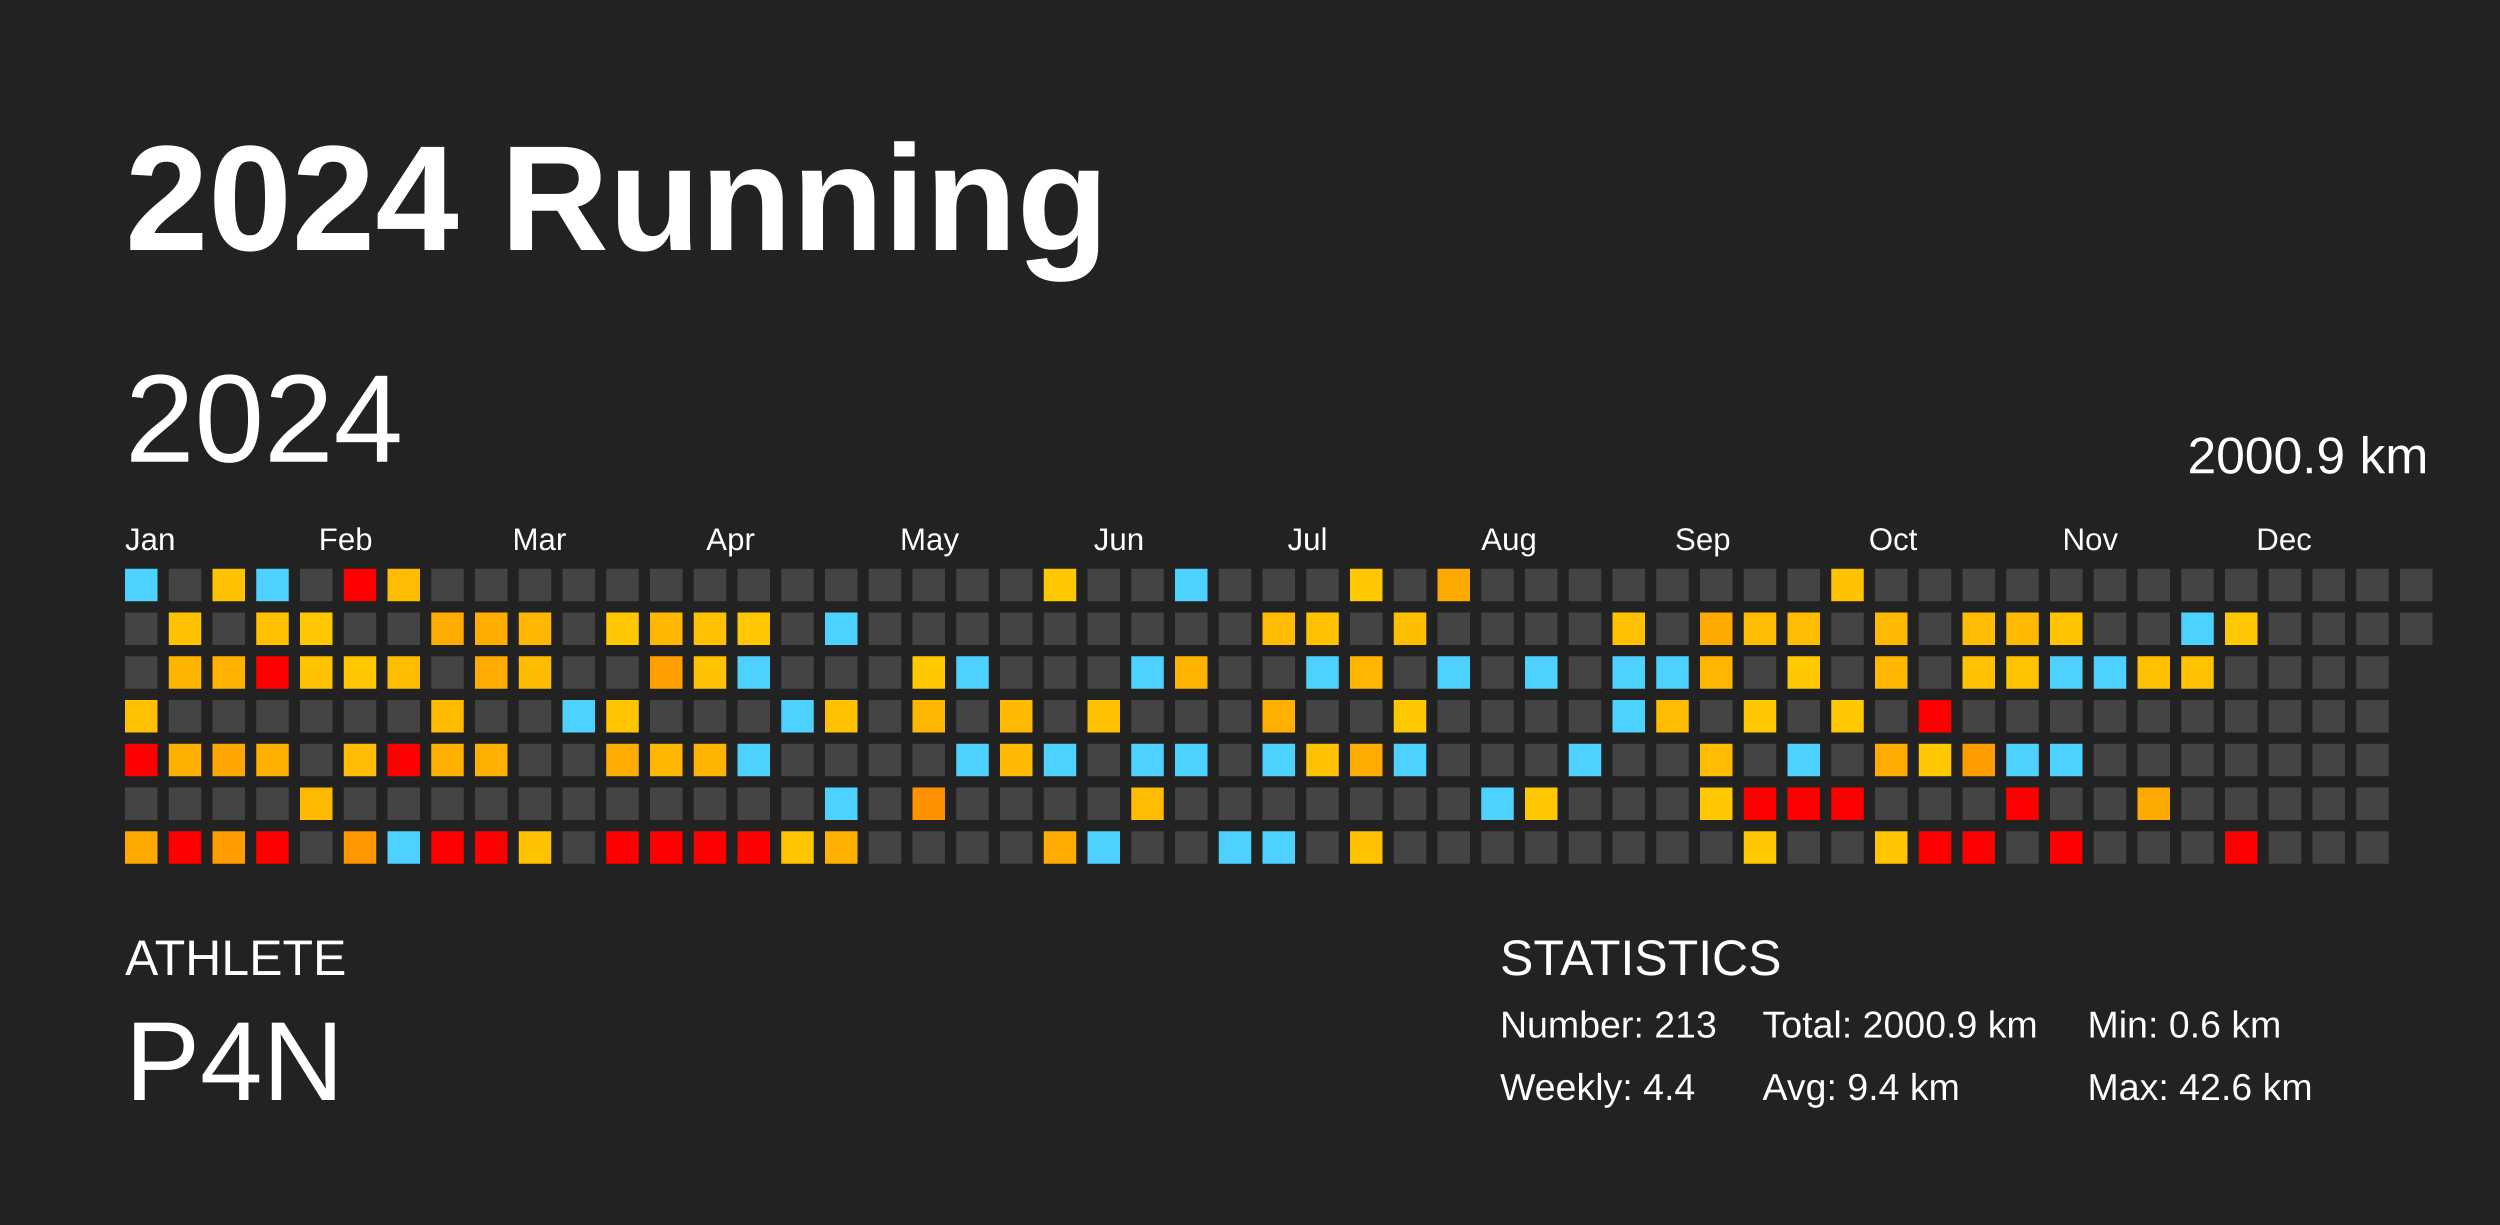
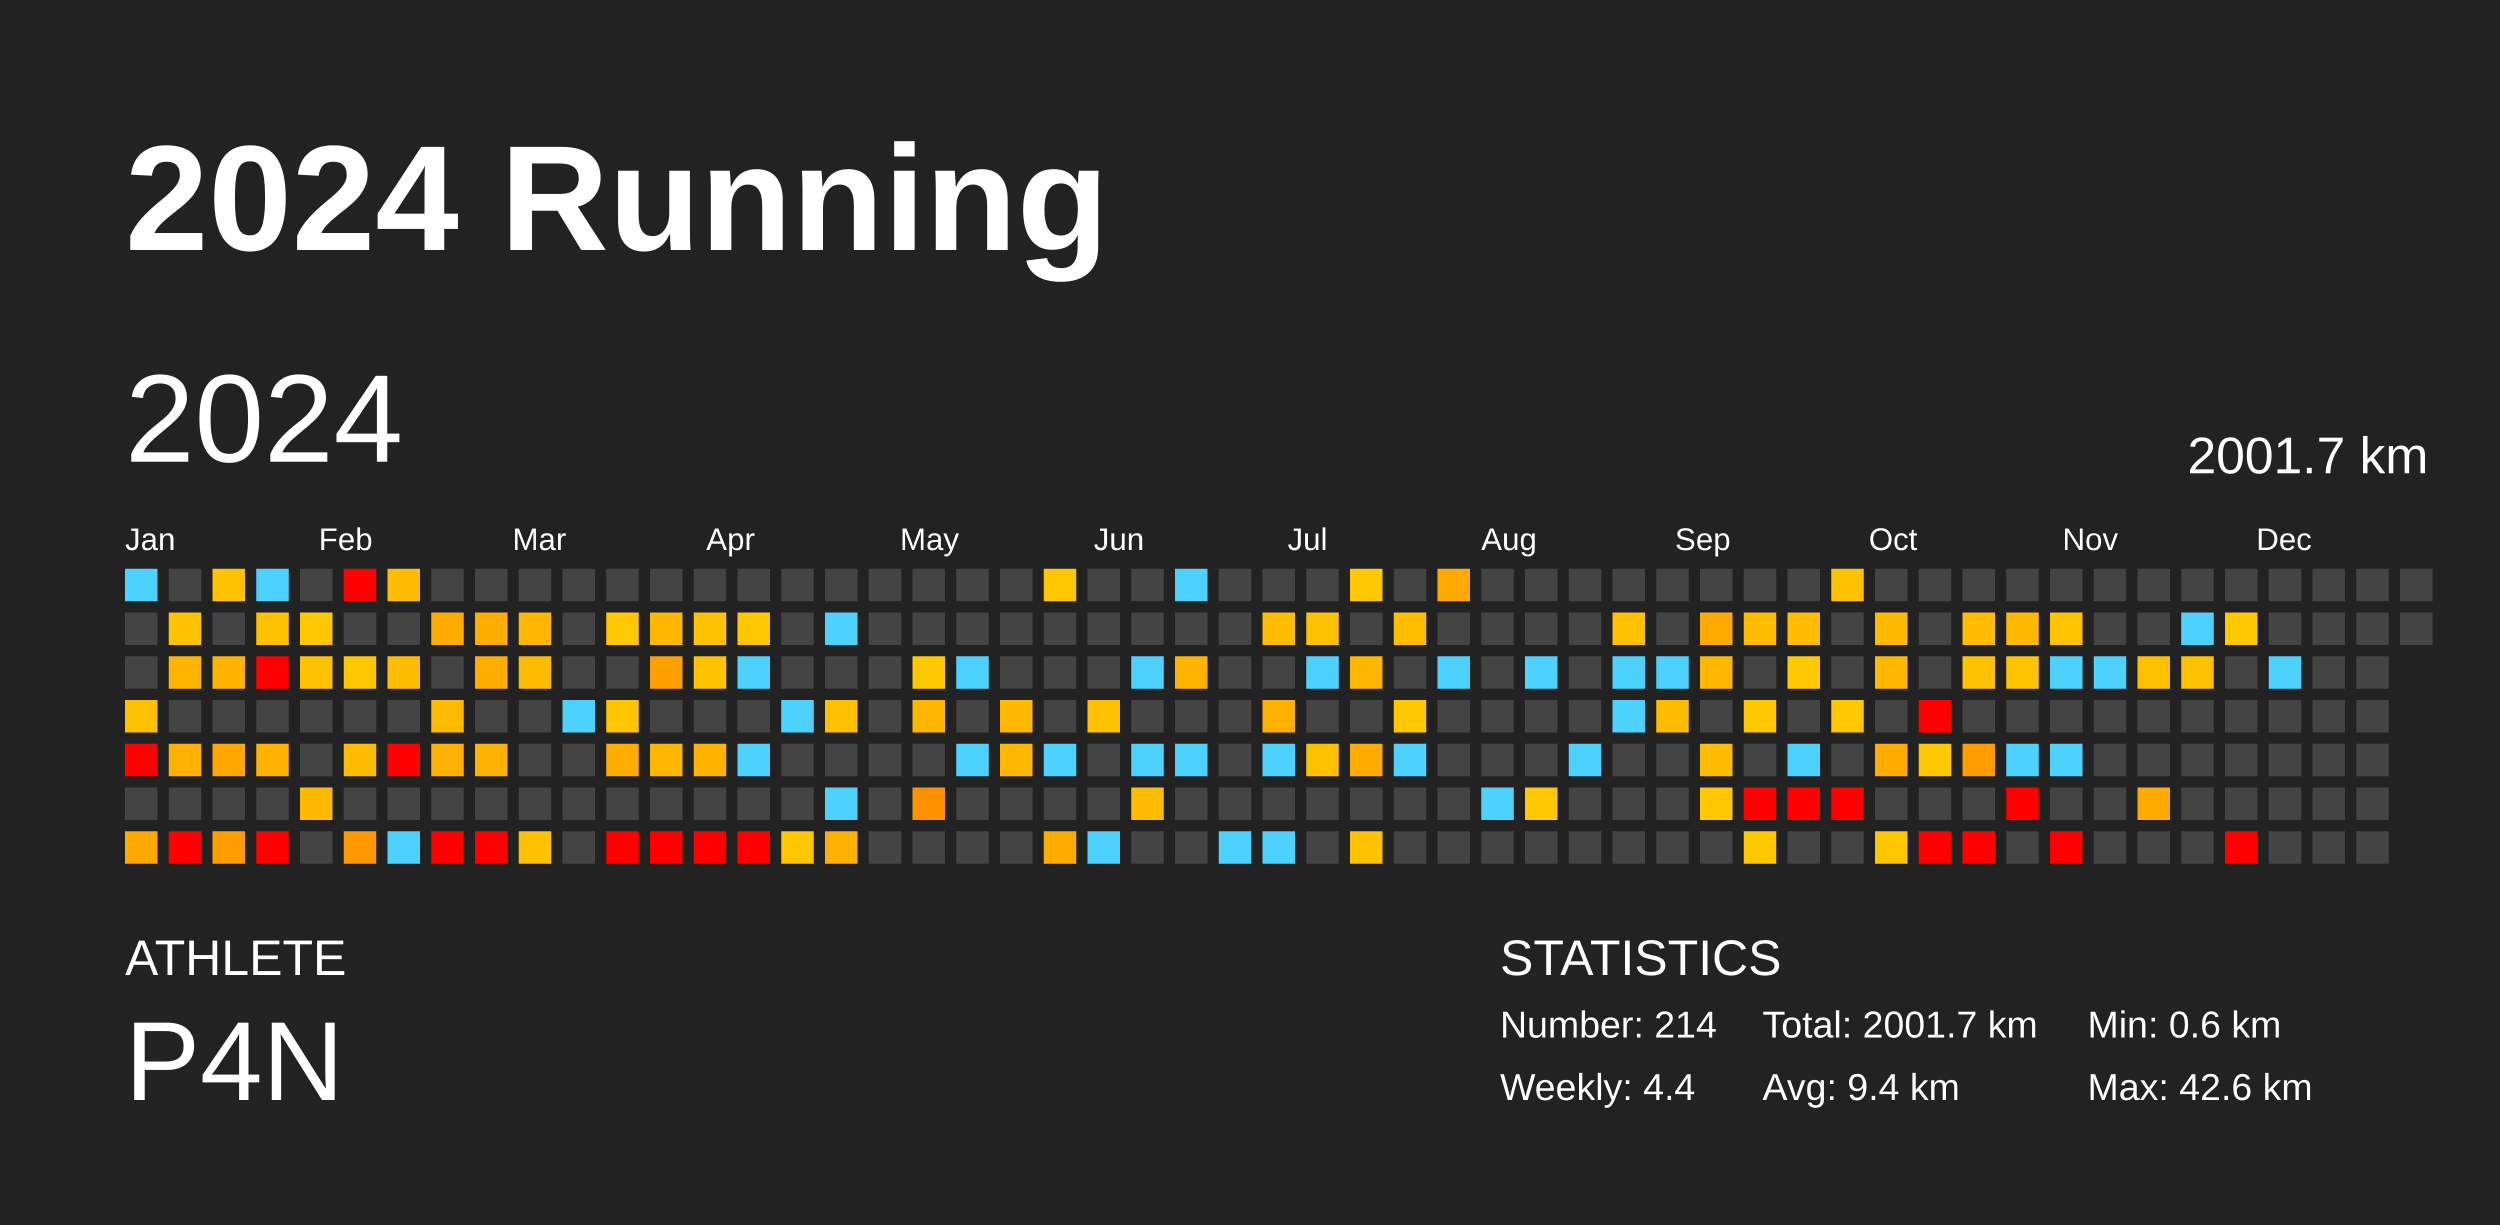
<svg xmlns="http://www.w3.org/2000/svg" baseProfile="full" height="98mm" version="1.1" viewBox="0,0,200,98" width="200mm">
  <defs />
  <rect fill="#222222" height="98" width="200" x="0" y="0" />
  <text fill="#FFFFFF" style="font-size:12px; font-family:Arial; font-weight:bold;" x="10" y="20">2024 Running</text>
  <text fill="#FFFFFF" style="font-size:4px; font-family:Arial" x="10" y="78">ATHLETE</text>
  <text fill="#FFFFFF" style="font-size:9px; font-family:Arial" x="10" y="88">P4N</text>
  <text fill="#FFFFFF" style="font-size:4px; font-family:Arial" x="120" y="78">STATISTICS</text>
-   <text fill="#FFFFFF" style="font-size:3px; font-family:Arial" x="120" y="83">Number: 213</text>
+   <text fill="#FFFFFF" style="font-size:3px; font-family:Arial" x="120" y="83">Number: 214</text>
  <text fill="#FFFFFF" style="font-size:3px; font-family:Arial" x="120" y="88">Weekly: 4.4</text>
-   <text fill="#FFFFFF" style="font-size:3px; font-family:Arial" x="141" y="83">Total: 2000.9 km</text>
+   <text fill="#FFFFFF" style="font-size:3px; font-family:Arial" x="141" y="83">Total: 2001.7 km</text>
  <text fill="#FFFFFF" style="font-size:3px; font-family:Arial" x="141" y="88">Avg: 9.4 km</text>
  <text fill="#FFFFFF" style="font-size:3px; font-family:Arial" x="167" y="83">Min: 0.6 km</text>
  <text fill="#FFFFFF" style="font-size:3px; font-family:Arial" x="167" y="88">Max: 42.6 km</text>
  <text dominant-baseline="hanging" fill="#FFFFFF" style="font-size:10.0px; font-family:Arial;" x="10" y="30">2024</text>
-   <text dominant-baseline="hanging" fill="#FFFFFF" style="font-size:4.125px; font-family:Arial;" x="175" y="35">2000.9 km</text>
+   <text dominant-baseline="hanging" fill="#FFFFFF" style="font-size:4.125px; font-family:Arial;" x="175" y="35">2001.7 km</text>
  <text fill="#FFFFFF" style="font-size:2.5px; font-family:Arial" x="10.0" y="44">Jan</text>
  <text fill="#FFFFFF" style="font-size:2.5px; font-family:Arial" x="25.5" y="44">Feb</text>
  <text fill="#FFFFFF" style="font-size:2.5px; font-family:Arial" x="41.0" y="44">Mar</text>
  <text fill="#FFFFFF" style="font-size:2.5px; font-family:Arial" x="56.5" y="44">Apr</text>
  <text fill="#FFFFFF" style="font-size:2.5px; font-family:Arial" x="72.0" y="44">May</text>
  <text fill="#FFFFFF" style="font-size:2.5px; font-family:Arial" x="87.5" y="44">Jun</text>
  <text fill="#FFFFFF" style="font-size:2.5px; font-family:Arial" x="103.0" y="44">Jul</text>
  <text fill="#FFFFFF" style="font-size:2.5px; font-family:Arial" x="118.5" y="44">Aug</text>
  <text fill="#FFFFFF" style="font-size:2.5px; font-family:Arial" x="134.0" y="44">Sep</text>
  <text fill="#FFFFFF" style="font-size:2.5px; font-family:Arial" x="149.5" y="44">Oct</text>
  <text fill="#FFFFFF" style="font-size:2.5px; font-family:Arial" x="165.0" y="44">Nov</text>
  <text fill="#FFFFFF" style="font-size:2.5px; font-family:Arial" x="180.5" y="44">Dec</text>
  <rect fill="#4dd2ff" height="2.6" width="2.6" x="10.0" y="45.5" />
  <rect fill="#444444" height="2.6" width="2.6" x="10.0" y="49.0" />
  <rect fill="#444444" height="2.6" width="2.6" x="10.0" y="52.5" />
  <rect fill="#ffc000" height="2.6" width="2.6" x="10.0" y="56.0" />
  <rect fill="red" height="2.6" width="2.6" x="10.0" y="59.5" />
  <rect fill="#444444" height="2.6" width="2.6" x="10.0" y="63.0" />
  <rect fill="#ffa800" height="2.6" width="2.6" x="10.0" y="66.5" />
  <rect fill="#444444" height="2.6" width="2.6" x="13.5" y="45.5" />
  <rect fill="#ffc200" height="2.6" width="2.6" x="13.5" y="49.0" />
  <rect fill="#ffb400" height="2.6" width="2.6" x="13.5" y="52.5" />
  <rect fill="#444444" height="2.6" width="2.6" x="13.5" y="56.0" />
  <rect fill="#ffb000" height="2.6" width="2.6" x="13.5" y="59.5" />
  <rect fill="#444444" height="2.6" width="2.6" x="13.5" y="63.0" />
  <rect fill="red" height="2.6" width="2.6" x="13.5" y="66.5" />
  <rect fill="#ffc200" height="2.6" width="2.6" x="17.0" y="45.5" />
  <rect fill="#444444" height="2.6" width="2.6" x="17.0" y="49.0" />
  <rect fill="#ffb300" height="2.6" width="2.6" x="17.0" y="52.5" />
  <rect fill="#444444" height="2.6" width="2.6" x="17.0" y="56.0" />
  <rect fill="#ffa600" height="2.6" width="2.6" x="17.0" y="59.5" />
  <rect fill="#444444" height="2.6" width="2.6" x="17.0" y="63.0" />
  <rect fill="#ff9d00" height="2.6" width="2.6" x="17.0" y="66.5" />
  <rect fill="#4dd2ff" height="2.6" width="2.6" x="20.5" y="45.5" />
  <rect fill="#ffc100" height="2.6" width="2.6" x="20.5" y="49.0" />
  <rect fill="red" height="2.6" width="2.6" x="20.5" y="52.5" />
  <rect fill="#444444" height="2.6" width="2.6" x="20.5" y="56.0" />
  <rect fill="#ffb100" height="2.6" width="2.6" x="20.5" y="59.5" />
  <rect fill="#444444" height="2.6" width="2.6" x="20.5" y="63.0" />
  <rect fill="red" height="2.6" width="2.6" x="20.5" y="66.5" />
  <rect fill="#444444" height="2.6" width="2.6" x="24.0" y="45.5" />
  <rect fill="#ffc700" height="2.6" width="2.6" x="24.0" y="49.0" />
  <rect fill="#ffc200" height="2.6" width="2.6" x="24.0" y="52.5" />
  <rect fill="#444444" height="2.6" width="2.6" x="24.0" y="56.0" />
  <rect fill="#444444" height="2.6" width="2.6" x="24.0" y="59.5" />
  <rect fill="#ffba00" height="2.6" width="2.6" x="24.0" y="63.0" />
  <rect fill="#444444" height="2.6" width="2.6" x="24.0" y="66.5" />
  <rect fill="red" height="2.6" width="2.6" x="27.5" y="45.5" />
  <rect fill="#444444" height="2.6" width="2.6" x="27.5" y="49.0" />
  <rect fill="#ffc700" height="2.6" width="2.6" x="27.5" y="52.5" />
  <rect fill="#444444" height="2.6" width="2.6" x="27.5" y="56.0" />
  <rect fill="#ffbc00" height="2.6" width="2.6" x="27.5" y="59.5" />
  <rect fill="#444444" height="2.6" width="2.6" x="27.5" y="63.0" />
  <rect fill="#ff9800" height="2.6" width="2.6" x="27.5" y="66.5" />
  <rect fill="#ffbc00" height="2.6" width="2.6" x="31.0" y="45.5" />
  <rect fill="#444444" height="2.6" width="2.6" x="31.0" y="49.0" />
  <rect fill="#ffbd00" height="2.6" width="2.6" x="31.0" y="52.5" />
  <rect fill="#444444" height="2.6" width="2.6" x="31.0" y="56.0" />
  <rect fill="red" height="2.6" width="2.6" x="31.0" y="59.5" />
  <rect fill="#444444" height="2.6" width="2.6" x="31.0" y="63.0" />
  <rect fill="#4dd2ff" height="2.6" width="2.6" x="31.0" y="66.5" />
  <rect fill="#444444" height="2.6" width="2.6" x="34.5" y="45.5" />
  <rect fill="#ffab00" height="2.6" width="2.6" x="34.5" y="49.0" />
  <rect fill="#444444" height="2.6" width="2.6" x="34.5" y="52.5" />
  <rect fill="#ffbb00" height="2.6" width="2.6" x="34.5" y="56.0" />
  <rect fill="#ffb000" height="2.6" width="2.6" x="34.5" y="59.5" />
  <rect fill="#444444" height="2.6" width="2.6" x="34.5" y="63.0" />
  <rect fill="red" height="2.6" width="2.6" x="34.5" y="66.5" />
  <rect fill="#444444" height="2.6" width="2.6" x="38.0" y="45.5" />
  <rect fill="#ffae00" height="2.6" width="2.6" x="38.0" y="49.0" />
  <rect fill="#ffab00" height="2.6" width="2.6" x="38.0" y="52.5" />
  <rect fill="#444444" height="2.6" width="2.6" x="38.0" y="56.0" />
  <rect fill="#ffb000" height="2.6" width="2.6" x="38.0" y="59.5" />
  <rect fill="#444444" height="2.6" width="2.6" x="38.0" y="63.0" />
  <rect fill="red" height="2.6" width="2.6" x="38.0" y="66.5" />
  <rect fill="#444444" height="2.6" width="2.6" x="41.5" y="45.5" />
  <rect fill="#ffb600" height="2.6" width="2.6" x="41.5" y="49.0" />
  <rect fill="#ffbb00" height="2.6" width="2.6" x="41.5" y="52.5" />
  <rect fill="#444444" height="2.6" width="2.6" x="41.5" y="56.0" />
  <rect fill="#444444" height="2.6" width="2.6" x="41.5" y="59.5" />
  <rect fill="#444444" height="2.6" width="2.6" x="41.5" y="63.0" />
  <rect fill="#ffc200" height="2.6" width="2.6" x="41.5" y="66.5" />
  <rect fill="#444444" height="2.6" width="2.6" x="45.0" y="45.5" />
  <rect fill="#444444" height="2.6" width="2.6" x="45.0" y="49.0" />
  <rect fill="#444444" height="2.6" width="2.6" x="45.0" y="52.5" />
  <rect fill="#4dd2ff" height="2.6" width="2.6" x="45.0" y="56.0" />
  <rect fill="#444444" height="2.6" width="2.6" x="45.0" y="59.5" />
  <rect fill="#444444" height="2.6" width="2.6" x="45.0" y="63.0" />
  <rect fill="#444444" height="2.6" width="2.6" x="45.0" y="66.5" />
  <rect fill="#444444" height="2.6" width="2.6" x="48.5" y="45.5" />
  <rect fill="#ffc800" height="2.6" width="2.6" x="48.5" y="49.0" />
  <rect fill="#444444" height="2.6" width="2.6" x="48.5" y="52.5" />
  <rect fill="#ffc600" height="2.6" width="2.6" x="48.5" y="56.0" />
  <rect fill="#ffac00" height="2.6" width="2.6" x="48.5" y="59.5" />
  <rect fill="#444444" height="2.6" width="2.6" x="48.5" y="63.0" />
  <rect fill="red" height="2.6" width="2.6" x="48.5" y="66.5" />
  <rect fill="#444444" height="2.6" width="2.6" x="52.0" y="45.5" />
  <rect fill="#ffb700" height="2.6" width="2.6" x="52.0" y="49.0" />
  <rect fill="#ff9f00" height="2.6" width="2.6" x="52.0" y="52.5" />
  <rect fill="#444444" height="2.6" width="2.6" x="52.0" y="56.0" />
  <rect fill="#ffb700" height="2.6" width="2.6" x="52.0" y="59.5" />
  <rect fill="#444444" height="2.6" width="2.6" x="52.0" y="63.0" />
  <rect fill="red" height="2.6" width="2.6" x="52.0" y="66.5" />
  <rect fill="#444444" height="2.6" width="2.6" x="55.5" y="45.5" />
  <rect fill="#ffc200" height="2.6" width="2.6" x="55.5" y="49.0" />
  <rect fill="#ffc200" height="2.6" width="2.6" x="55.5" y="52.5" />
  <rect fill="#444444" height="2.6" width="2.6" x="55.5" y="56.0" />
  <rect fill="#ffb400" height="2.6" width="2.6" x="55.5" y="59.5" />
  <rect fill="#444444" height="2.6" width="2.6" x="55.5" y="63.0" />
  <rect fill="red" height="2.6" width="2.6" x="55.5" y="66.5" />
  <rect fill="#444444" height="2.6" width="2.6" x="59.0" y="45.5" />
  <rect fill="#ffc700" height="2.6" width="2.6" x="59.0" y="49.0" />
  <rect fill="#4dd2ff" height="2.6" width="2.6" x="59.0" y="52.5" />
  <rect fill="#444444" height="2.6" width="2.6" x="59.0" y="56.0" />
  <rect fill="#4dd2ff" height="2.6" width="2.6" x="59.0" y="59.5" />
  <rect fill="#444444" height="2.6" width="2.6" x="59.0" y="63.0" />
  <rect fill="red" height="2.6" width="2.6" x="59.0" y="66.5" />
  <rect fill="#444444" height="2.6" width="2.6" x="62.5" y="45.5" />
  <rect fill="#444444" height="2.6" width="2.6" x="62.5" y="49.0" />
  <rect fill="#444444" height="2.6" width="2.6" x="62.5" y="52.5" />
  <rect fill="#4dd2ff" height="2.6" width="2.6" x="62.5" y="56.0" />
  <rect fill="#444444" height="2.6" width="2.6" x="62.5" y="59.5" />
  <rect fill="#444444" height="2.6" width="2.6" x="62.5" y="63.0" />
  <rect fill="#ffc500" height="2.6" width="2.6" x="62.5" y="66.5" />
  <rect fill="#444444" height="2.6" width="2.6" x="66.0" y="45.5" />
  <rect fill="#4dd2ff" height="2.6" width="2.6" x="66.0" y="49.0" />
  <rect fill="#444444" height="2.6" width="2.6" x="66.0" y="52.5" />
  <rect fill="#ffc100" height="2.6" width="2.6" x="66.0" y="56.0" />
  <rect fill="#444444" height="2.6" width="2.6" x="66.0" y="59.5" />
  <rect fill="#4dd2ff" height="2.6" width="2.6" x="66.0" y="63.0" />
  <rect fill="#ffb100" height="2.6" width="2.6" x="66.0" y="66.5" />
  <rect fill="#444444" height="2.6" width="2.6" x="69.5" y="45.5" />
  <rect fill="#444444" height="2.6" width="2.6" x="69.5" y="49.0" />
  <rect fill="#444444" height="2.6" width="2.6" x="69.5" y="52.5" />
  <rect fill="#444444" height="2.6" width="2.6" x="69.5" y="56.0" />
  <rect fill="#444444" height="2.6" width="2.6" x="69.5" y="59.5" />
  <rect fill="#444444" height="2.6" width="2.6" x="69.5" y="63.0" />
  <rect fill="#444444" height="2.6" width="2.6" x="69.5" y="66.5" />
  <rect fill="#444444" height="2.6" width="2.6" x="73.0" y="45.5" />
  <rect fill="#444444" height="2.6" width="2.6" x="73.0" y="49.0" />
  <rect fill="#ffc800" height="2.6" width="2.6" x="73.0" y="52.5" />
  <rect fill="#ffb600" height="2.6" width="2.6" x="73.0" y="56.0" />
  <rect fill="#444444" height="2.6" width="2.6" x="73.0" y="59.5" />
  <rect fill="#ff9100" height="2.6" width="2.6" x="73.0" y="63.0" />
  <rect fill="#444444" height="2.6" width="2.6" x="73.0" y="66.5" />
  <rect fill="#444444" height="2.6" width="2.6" x="76.5" y="45.5" />
  <rect fill="#444444" height="2.6" width="2.6" x="76.5" y="49.0" />
  <rect fill="#4dd2ff" height="2.6" width="2.6" x="76.5" y="52.5" />
  <rect fill="#444444" height="2.6" width="2.6" x="76.5" y="56.0" />
  <rect fill="#4dd2ff" height="2.6" width="2.6" x="76.5" y="59.5" />
  <rect fill="#444444" height="2.6" width="2.6" x="76.5" y="63.0" />
  <rect fill="#444444" height="2.6" width="2.6" x="76.5" y="66.5" />
  <rect fill="#444444" height="2.6" width="2.6" x="80.0" y="45.5" />
  <rect fill="#444444" height="2.6" width="2.6" x="80.0" y="49.0" />
  <rect fill="#444444" height="2.6" width="2.6" x="80.0" y="52.5" />
  <rect fill="#ffb900" height="2.6" width="2.6" x="80.0" y="56.0" />
  <rect fill="#ffb900" height="2.6" width="2.6" x="80.0" y="59.5" />
  <rect fill="#444444" height="2.6" width="2.6" x="80.0" y="63.0" />
  <rect fill="#444444" height="2.6" width="2.6" x="80.0" y="66.5" />
  <rect fill="#ffc700" height="2.6" width="2.6" x="83.5" y="45.5" />
  <rect fill="#444444" height="2.6" width="2.6" x="83.5" y="49.0" />
  <rect fill="#444444" height="2.6" width="2.6" x="83.5" y="52.5" />
  <rect fill="#444444" height="2.6" width="2.6" x="83.5" y="56.0" />
  <rect fill="#4dd2ff" height="2.6" width="2.6" x="83.5" y="59.5" />
  <rect fill="#444444" height="2.6" width="2.6" x="83.5" y="63.0" />
  <rect fill="#ffab00" height="2.6" width="2.6" x="83.5" y="66.5" />
  <rect fill="#444444" height="2.6" width="2.6" x="87.0" y="45.5" />
  <rect fill="#444444" height="2.6" width="2.6" x="87.0" y="49.0" />
  <rect fill="#444444" height="2.6" width="2.6" x="87.0" y="52.5" />
  <rect fill="#ffc200" height="2.6" width="2.6" x="87.0" y="56.0" />
  <rect fill="#444444" height="2.6" width="2.6" x="87.0" y="59.5" />
  <rect fill="#444444" height="2.6" width="2.6" x="87.0" y="63.0" />
  <rect fill="#4dd2ff" height="2.6" width="2.6" x="87.0" y="66.5" />
  <rect fill="#444444" height="2.6" width="2.6" x="90.5" y="45.5" />
  <rect fill="#444444" height="2.6" width="2.6" x="90.5" y="49.0" />
  <rect fill="#4dd2ff" height="2.6" width="2.6" x="90.5" y="52.5" />
  <rect fill="#444444" height="2.6" width="2.6" x="90.5" y="56.0" />
  <rect fill="#4dd2ff" height="2.6" width="2.6" x="90.5" y="59.5" />
  <rect fill="#ffbc00" height="2.6" width="2.6" x="90.5" y="63.0" />
  <rect fill="#444444" height="2.6" width="2.6" x="90.5" y="66.5" />
  <rect fill="#4dd2ff" height="2.6" width="2.6" x="94.0" y="45.5" />
  <rect fill="#444444" height="2.6" width="2.6" x="94.0" y="49.0" />
  <rect fill="#ffb500" height="2.6" width="2.6" x="94.0" y="52.5" />
  <rect fill="#444444" height="2.6" width="2.6" x="94.0" y="56.0" />
  <rect fill="#4dd2ff" height="2.6" width="2.6" x="94.0" y="59.5" />
  <rect fill="#444444" height="2.6" width="2.6" x="94.0" y="63.0" />
  <rect fill="#444444" height="2.6" width="2.6" x="94.0" y="66.5" />
  <rect fill="#444444" height="2.6" width="2.6" x="97.5" y="45.5" />
  <rect fill="#444444" height="2.6" width="2.6" x="97.5" y="49.0" />
  <rect fill="#444444" height="2.6" width="2.6" x="97.5" y="52.5" />
  <rect fill="#444444" height="2.6" width="2.6" x="97.5" y="56.0" />
  <rect fill="#444444" height="2.6" width="2.6" x="97.5" y="59.5" />
  <rect fill="#444444" height="2.6" width="2.6" x="97.5" y="63.0" />
  <rect fill="#4dd2ff" height="2.6" width="2.6" x="97.5" y="66.5" />
  <rect fill="#444444" height="2.6" width="2.6" x="101.0" y="45.5" />
  <rect fill="#ffbc00" height="2.6" width="2.6" x="101.0" y="49.0" />
  <rect fill="#444444" height="2.6" width="2.6" x="101.0" y="52.5" />
  <rect fill="#ffb000" height="2.6" width="2.6" x="101.0" y="56.0" />
  <rect fill="#4dd2ff" height="2.6" width="2.6" x="101.0" y="59.5" />
  <rect fill="#444444" height="2.6" width="2.6" x="101.0" y="63.0" />
  <rect fill="#4dd2ff" height="2.6" width="2.6" x="101.0" y="66.5" />
  <rect fill="#444444" height="2.6" width="2.6" x="104.5" y="45.5" />
  <rect fill="#ffc200" height="2.6" width="2.6" x="104.5" y="49.0" />
  <rect fill="#4dd2ff" height="2.6" width="2.6" x="104.5" y="52.5" />
  <rect fill="#444444" height="2.6" width="2.6" x="104.5" y="56.0" />
  <rect fill="#ffc100" height="2.6" width="2.6" x="104.5" y="59.5" />
  <rect fill="#444444" height="2.6" width="2.6" x="104.5" y="63.0" />
  <rect fill="#444444" height="2.6" width="2.6" x="104.5" y="66.5" />
  <rect fill="#ffc800" height="2.6" width="2.6" x="108.0" y="45.5" />
  <rect fill="#444444" height="2.6" width="2.6" x="108.0" y="49.0" />
  <rect fill="#ffb600" height="2.6" width="2.6" x="108.0" y="52.5" />
  <rect fill="#444444" height="2.6" width="2.6" x="108.0" y="56.0" />
  <rect fill="#ffab00" height="2.6" width="2.6" x="108.0" y="59.5" />
  <rect fill="#444444" height="2.6" width="2.6" x="108.0" y="63.0" />
  <rect fill="#ffc200" height="2.6" width="2.6" x="108.0" y="66.5" />
  <rect fill="#444444" height="2.6" width="2.6" x="111.5" y="45.5" />
  <rect fill="#ffbf00" height="2.6" width="2.6" x="111.5" y="49.0" />
  <rect fill="#444444" height="2.6" width="2.6" x="111.5" y="52.5" />
  <rect fill="#ffc800" height="2.6" width="2.6" x="111.5" y="56.0" />
  <rect fill="#4dd2ff" height="2.6" width="2.6" x="111.5" y="59.5" />
  <rect fill="#444444" height="2.6" width="2.6" x="111.5" y="63.0" />
  <rect fill="#444444" height="2.6" width="2.6" x="111.5" y="66.5" />
  <rect fill="#ffaa00" height="2.6" width="2.6" x="115.0" y="45.5" />
  <rect fill="#444444" height="2.6" width="2.6" x="115.0" y="49.0" />
  <rect fill="#4dd2ff" height="2.6" width="2.6" x="115.0" y="52.5" />
  <rect fill="#444444" height="2.6" width="2.6" x="115.0" y="56.0" />
  <rect fill="#444444" height="2.6" width="2.6" x="115.0" y="59.5" />
  <rect fill="#444444" height="2.6" width="2.6" x="115.0" y="63.0" />
  <rect fill="#444444" height="2.6" width="2.6" x="115.0" y="66.5" />
  <rect fill="#444444" height="2.6" width="2.6" x="118.5" y="45.5" />
  <rect fill="#444444" height="2.6" width="2.6" x="118.5" y="49.0" />
  <rect fill="#444444" height="2.6" width="2.6" x="118.5" y="52.5" />
  <rect fill="#444444" height="2.6" width="2.6" x="118.5" y="56.0" />
  <rect fill="#444444" height="2.6" width="2.6" x="118.5" y="59.5" />
  <rect fill="#4dd2ff" height="2.6" width="2.6" x="118.5" y="63.0" />
  <rect fill="#444444" height="2.6" width="2.6" x="118.5" y="66.5" />
  <rect fill="#444444" height="2.6" width="2.6" x="122.0" y="45.5" />
  <rect fill="#444444" height="2.6" width="2.6" x="122.0" y="49.0" />
  <rect fill="#4dd2ff" height="2.6" width="2.6" x="122.0" y="52.5" />
  <rect fill="#444444" height="2.6" width="2.6" x="122.0" y="56.0" />
  <rect fill="#444444" height="2.6" width="2.6" x="122.0" y="59.5" />
  <rect fill="#ffc800" height="2.6" width="2.6" x="122.0" y="63.0" />
  <rect fill="#444444" height="2.6" width="2.6" x="122.0" y="66.5" />
  <rect fill="#444444" height="2.6" width="2.6" x="125.5" y="45.5" />
  <rect fill="#444444" height="2.6" width="2.6" x="125.5" y="49.0" />
  <rect fill="#444444" height="2.6" width="2.6" x="125.5" y="52.5" />
  <rect fill="#444444" height="2.6" width="2.6" x="125.5" y="56.0" />
  <rect fill="#4dd2ff" height="2.6" width="2.6" x="125.5" y="59.5" />
  <rect fill="#444444" height="2.6" width="2.6" x="125.5" y="63.0" />
  <rect fill="#444444" height="2.6" width="2.6" x="125.5" y="66.5" />
  <rect fill="#444444" height="2.6" width="2.6" x="129.0" y="45.5" />
  <rect fill="#ffc100" height="2.6" width="2.6" x="129.0" y="49.0" />
  <rect fill="#4dd2ff" height="2.6" width="2.6" x="129.0" y="52.5" />
  <rect fill="#4dd2ff" height="2.6" width="2.6" x="129.0" y="56.0" />
  <rect fill="#444444" height="2.6" width="2.6" x="129.0" y="59.5" />
  <rect fill="#444444" height="2.6" width="2.6" x="129.0" y="63.0" />
  <rect fill="#444444" height="2.6" width="2.6" x="129.0" y="66.5" />
  <rect fill="#444444" height="2.6" width="2.6" x="132.5" y="45.5" />
  <rect fill="#444444" height="2.6" width="2.6" x="132.5" y="49.0" />
  <rect fill="#4dd2ff" height="2.6" width="2.6" x="132.5" y="52.5" />
  <rect fill="#ffbc00" height="2.6" width="2.6" x="132.5" y="56.0" />
  <rect fill="#444444" height="2.6" width="2.6" x="132.5" y="59.5" />
  <rect fill="#444444" height="2.6" width="2.6" x="132.5" y="63.0" />
  <rect fill="#444444" height="2.6" width="2.6" x="132.5" y="66.5" />
  <rect fill="#444444" height="2.6" width="2.6" x="136.0" y="45.5" />
  <rect fill="#ffaa00" height="2.6" width="2.6" x="136.0" y="49.0" />
  <rect fill="#ffb600" height="2.6" width="2.6" x="136.0" y="52.5" />
  <rect fill="#444444" height="2.6" width="2.6" x="136.0" y="56.0" />
  <rect fill="#ffbc00" height="2.6" width="2.6" x="136.0" y="59.5" />
  <rect fill="#ffc800" height="2.6" width="2.6" x="136.0" y="63.0" />
  <rect fill="#444444" height="2.6" width="2.6" x="136.0" y="66.5" />
  <rect fill="#444444" height="2.6" width="2.6" x="139.5" y="45.5" />
  <rect fill="#ffbc00" height="2.6" width="2.6" x="139.5" y="49.0" />
  <rect fill="#444444" height="2.6" width="2.6" x="139.5" y="52.5" />
  <rect fill="#ffc800" height="2.6" width="2.6" x="139.5" y="56.0" />
  <rect fill="#444444" height="2.6" width="2.6" x="139.5" y="59.5" />
  <rect fill="red" height="2.6" width="2.6" x="139.5" y="63.0" />
  <rect fill="#ffc800" height="2.6" width="2.6" x="139.5" y="66.5" />
  <rect fill="#444444" height="2.6" width="2.6" x="143.0" y="45.5" />
  <rect fill="#ffbc00" height="2.6" width="2.6" x="143.0" y="49.0" />
  <rect fill="#ffc800" height="2.6" width="2.6" x="143.0" y="52.5" />
  <rect fill="#444444" height="2.6" width="2.6" x="143.0" y="56.0" />
  <rect fill="#4dd2ff" height="2.6" width="2.6" x="143.0" y="59.5" />
  <rect fill="red" height="2.6" width="2.6" x="143.0" y="63.0" />
  <rect fill="#444444" height="2.6" width="2.6" x="143.0" y="66.5" />
  <rect fill="#ffc200" height="2.6" width="2.6" x="146.5" y="45.5" />
  <rect fill="#444444" height="2.6" width="2.6" x="146.5" y="49.0" />
  <rect fill="#444444" height="2.6" width="2.6" x="146.5" y="52.5" />
  <rect fill="#ffc800" height="2.6" width="2.6" x="146.5" y="56.0" />
  <rect fill="#444444" height="2.6" width="2.6" x="146.5" y="59.5" />
  <rect fill="red" height="2.6" width="2.6" x="146.5" y="63.0" />
  <rect fill="#444444" height="2.6" width="2.6" x="146.5" y="66.5" />
  <rect fill="#444444" height="2.6" width="2.6" x="150.0" y="45.5" />
  <rect fill="#ffba00" height="2.6" width="2.6" x="150.0" y="49.0" />
  <rect fill="#ffb700" height="2.6" width="2.6" x="150.0" y="52.5" />
  <rect fill="#444444" height="2.6" width="2.6" x="150.0" y="56.0" />
  <rect fill="#ffab00" height="2.6" width="2.6" x="150.0" y="59.5" />
  <rect fill="#444444" height="2.6" width="2.6" x="150.0" y="63.0" />
  <rect fill="#ffc500" height="2.6" width="2.6" x="150.0" y="66.5" />
  <rect fill="#444444" height="2.6" width="2.6" x="153.5" y="45.5" />
  <rect fill="#444444" height="2.6" width="2.6" x="153.5" y="49.0" />
  <rect fill="#444444" height="2.6" width="2.6" x="153.5" y="52.5" />
  <rect fill="red" height="2.6" width="2.6" x="153.5" y="56.0" />
  <rect fill="#ffc800" height="2.6" width="2.6" x="153.5" y="59.5" />
  <rect fill="#444444" height="2.6" width="2.6" x="153.5" y="63.0" />
  <rect fill="red" height="2.6" width="2.6" x="153.5" y="66.5" />
  <rect fill="#444444" height="2.6" width="2.6" x="157.0" y="45.5" />
  <rect fill="#ffbc00" height="2.6" width="2.6" x="157.0" y="49.0" />
  <rect fill="#ffc100" height="2.6" width="2.6" x="157.0" y="52.5" />
  <rect fill="#444444" height="2.6" width="2.6" x="157.0" y="56.0" />
  <rect fill="#ff9c00" height="2.6" width="2.6" x="157.0" y="59.5" />
  <rect fill="#444444" height="2.6" width="2.6" x="157.0" y="63.0" />
  <rect fill="red" height="2.6" width="2.6" x="157.0" y="66.5" />
  <rect fill="#444444" height="2.6" width="2.6" x="160.5" y="45.5" />
  <rect fill="#ffb900" height="2.6" width="2.6" x="160.5" y="49.0" />
  <rect fill="#ffc300" height="2.6" width="2.6" x="160.5" y="52.5" />
  <rect fill="#444444" height="2.6" width="2.6" x="160.5" y="56.0" />
  <rect fill="#4dd2ff" height="2.6" width="2.6" x="160.5" y="59.5" />
  <rect fill="red" height="2.6" width="2.6" x="160.5" y="63.0" />
  <rect fill="#444444" height="2.6" width="2.6" x="160.5" y="66.5" />
  <rect fill="#444444" height="2.6" width="2.6" x="164.0" y="45.5" />
  <rect fill="#ffc300" height="2.6" width="2.6" x="164.0" y="49.0" />
  <rect fill="#4dd2ff" height="2.6" width="2.6" x="164.0" y="52.5" />
  <rect fill="#444444" height="2.6" width="2.6" x="164.0" y="56.0" />
  <rect fill="#4dd2ff" height="2.6" width="2.6" x="164.0" y="59.5" />
  <rect fill="#444444" height="2.6" width="2.6" x="164.0" y="63.0" />
  <rect fill="red" height="2.6" width="2.6" x="164.0" y="66.5" />
  <rect fill="#444444" height="2.6" width="2.6" x="167.5" y="45.5" />
  <rect fill="#444444" height="2.6" width="2.6" x="167.5" y="49.0" />
  <rect fill="#4dd2ff" height="2.6" width="2.6" x="167.5" y="52.5" />
  <rect fill="#444444" height="2.6" width="2.6" x="167.5" y="56.0" />
  <rect fill="#444444" height="2.6" width="2.6" x="167.5" y="59.5" />
  <rect fill="#444444" height="2.6" width="2.6" x="167.5" y="63.0" />
  <rect fill="#444444" height="2.6" width="2.6" x="167.5" y="66.5" />
  <rect fill="#444444" height="2.6" width="2.6" x="171.0" y="45.5" />
  <rect fill="#444444" height="2.6" width="2.6" x="171.0" y="49.0" />
  <rect fill="#ffc000" height="2.6" width="2.6" x="171.0" y="52.5" />
  <rect fill="#444444" height="2.6" width="2.6" x="171.0" y="56.0" />
  <rect fill="#444444" height="2.6" width="2.6" x="171.0" y="59.5" />
  <rect fill="#ffaa00" height="2.6" width="2.6" x="171.0" y="63.0" />
  <rect fill="#444444" height="2.6" width="2.6" x="171.0" y="66.5" />
  <rect fill="#444444" height="2.6" width="2.6" x="174.5" y="45.5" />
  <rect fill="#4dd2ff" height="2.6" width="2.6" x="174.5" y="49.0" />
  <rect fill="#ffc200" height="2.6" width="2.6" x="174.5" y="52.5" />
  <rect fill="#444444" height="2.6" width="2.6" x="174.5" y="56.0" />
  <rect fill="#444444" height="2.6" width="2.6" x="174.5" y="59.5" />
  <rect fill="#444444" height="2.6" width="2.6" x="174.5" y="63.0" />
  <rect fill="#444444" height="2.6" width="2.6" x="174.5" y="66.5" />
  <rect fill="#444444" height="2.6" width="2.6" x="178.0" y="45.5" />
  <rect fill="#ffc800" height="2.6" width="2.6" x="178.0" y="49.0" />
  <rect fill="#444444" height="2.6" width="2.6" x="178.0" y="52.5" />
  <rect fill="#444444" height="2.6" width="2.6" x="178.0" y="56.0" />
  <rect fill="#444444" height="2.6" width="2.6" x="178.0" y="59.5" />
  <rect fill="#444444" height="2.6" width="2.6" x="178.0" y="63.0" />
  <rect fill="red" height="2.6" width="2.6" x="178.0" y="66.5" />
  <rect fill="#444444" height="2.6" width="2.6" x="181.5" y="45.5" />
  <rect fill="#444444" height="2.6" width="2.6" x="181.5" y="49.0" />
-   <rect fill="#444444" height="2.6" width="2.6" x="181.5" y="52.5" />
+   <rect fill="#4dd2ff" height="2.6" width="2.6" x="181.5" y="52.5" />
  <rect fill="#444444" height="2.6" width="2.6" x="181.5" y="56.0" />
  <rect fill="#444444" height="2.6" width="2.6" x="181.5" y="59.5" />
  <rect fill="#444444" height="2.6" width="2.6" x="181.5" y="63.0" />
  <rect fill="#444444" height="2.6" width="2.6" x="181.5" y="66.5" />
  <rect fill="#444444" height="2.6" width="2.6" x="185.0" y="45.5" />
  <rect fill="#444444" height="2.6" width="2.6" x="185.0" y="49.0" />
  <rect fill="#444444" height="2.6" width="2.6" x="185.0" y="52.5" />
  <rect fill="#444444" height="2.6" width="2.6" x="185.0" y="56.0" />
  <rect fill="#444444" height="2.6" width="2.6" x="185.0" y="59.5" />
  <rect fill="#444444" height="2.6" width="2.6" x="185.0" y="63.0" />
  <rect fill="#444444" height="2.6" width="2.6" x="185.0" y="66.5" />
  <rect fill="#444444" height="2.6" width="2.6" x="188.5" y="45.5" />
  <rect fill="#444444" height="2.6" width="2.6" x="188.5" y="49.0" />
  <rect fill="#444444" height="2.6" width="2.6" x="188.5" y="52.5" />
  <rect fill="#444444" height="2.6" width="2.6" x="188.5" y="56.0" />
  <rect fill="#444444" height="2.6" width="2.6" x="188.5" y="59.5" />
  <rect fill="#444444" height="2.6" width="2.6" x="188.5" y="63.0" />
  <rect fill="#444444" height="2.6" width="2.6" x="188.5" y="66.5" />
  <rect fill="#444444" height="2.6" width="2.6" x="192.0" y="45.5" />
  <rect fill="#444444" height="2.6" width="2.6" x="192.0" y="49.0" />
</svg>
